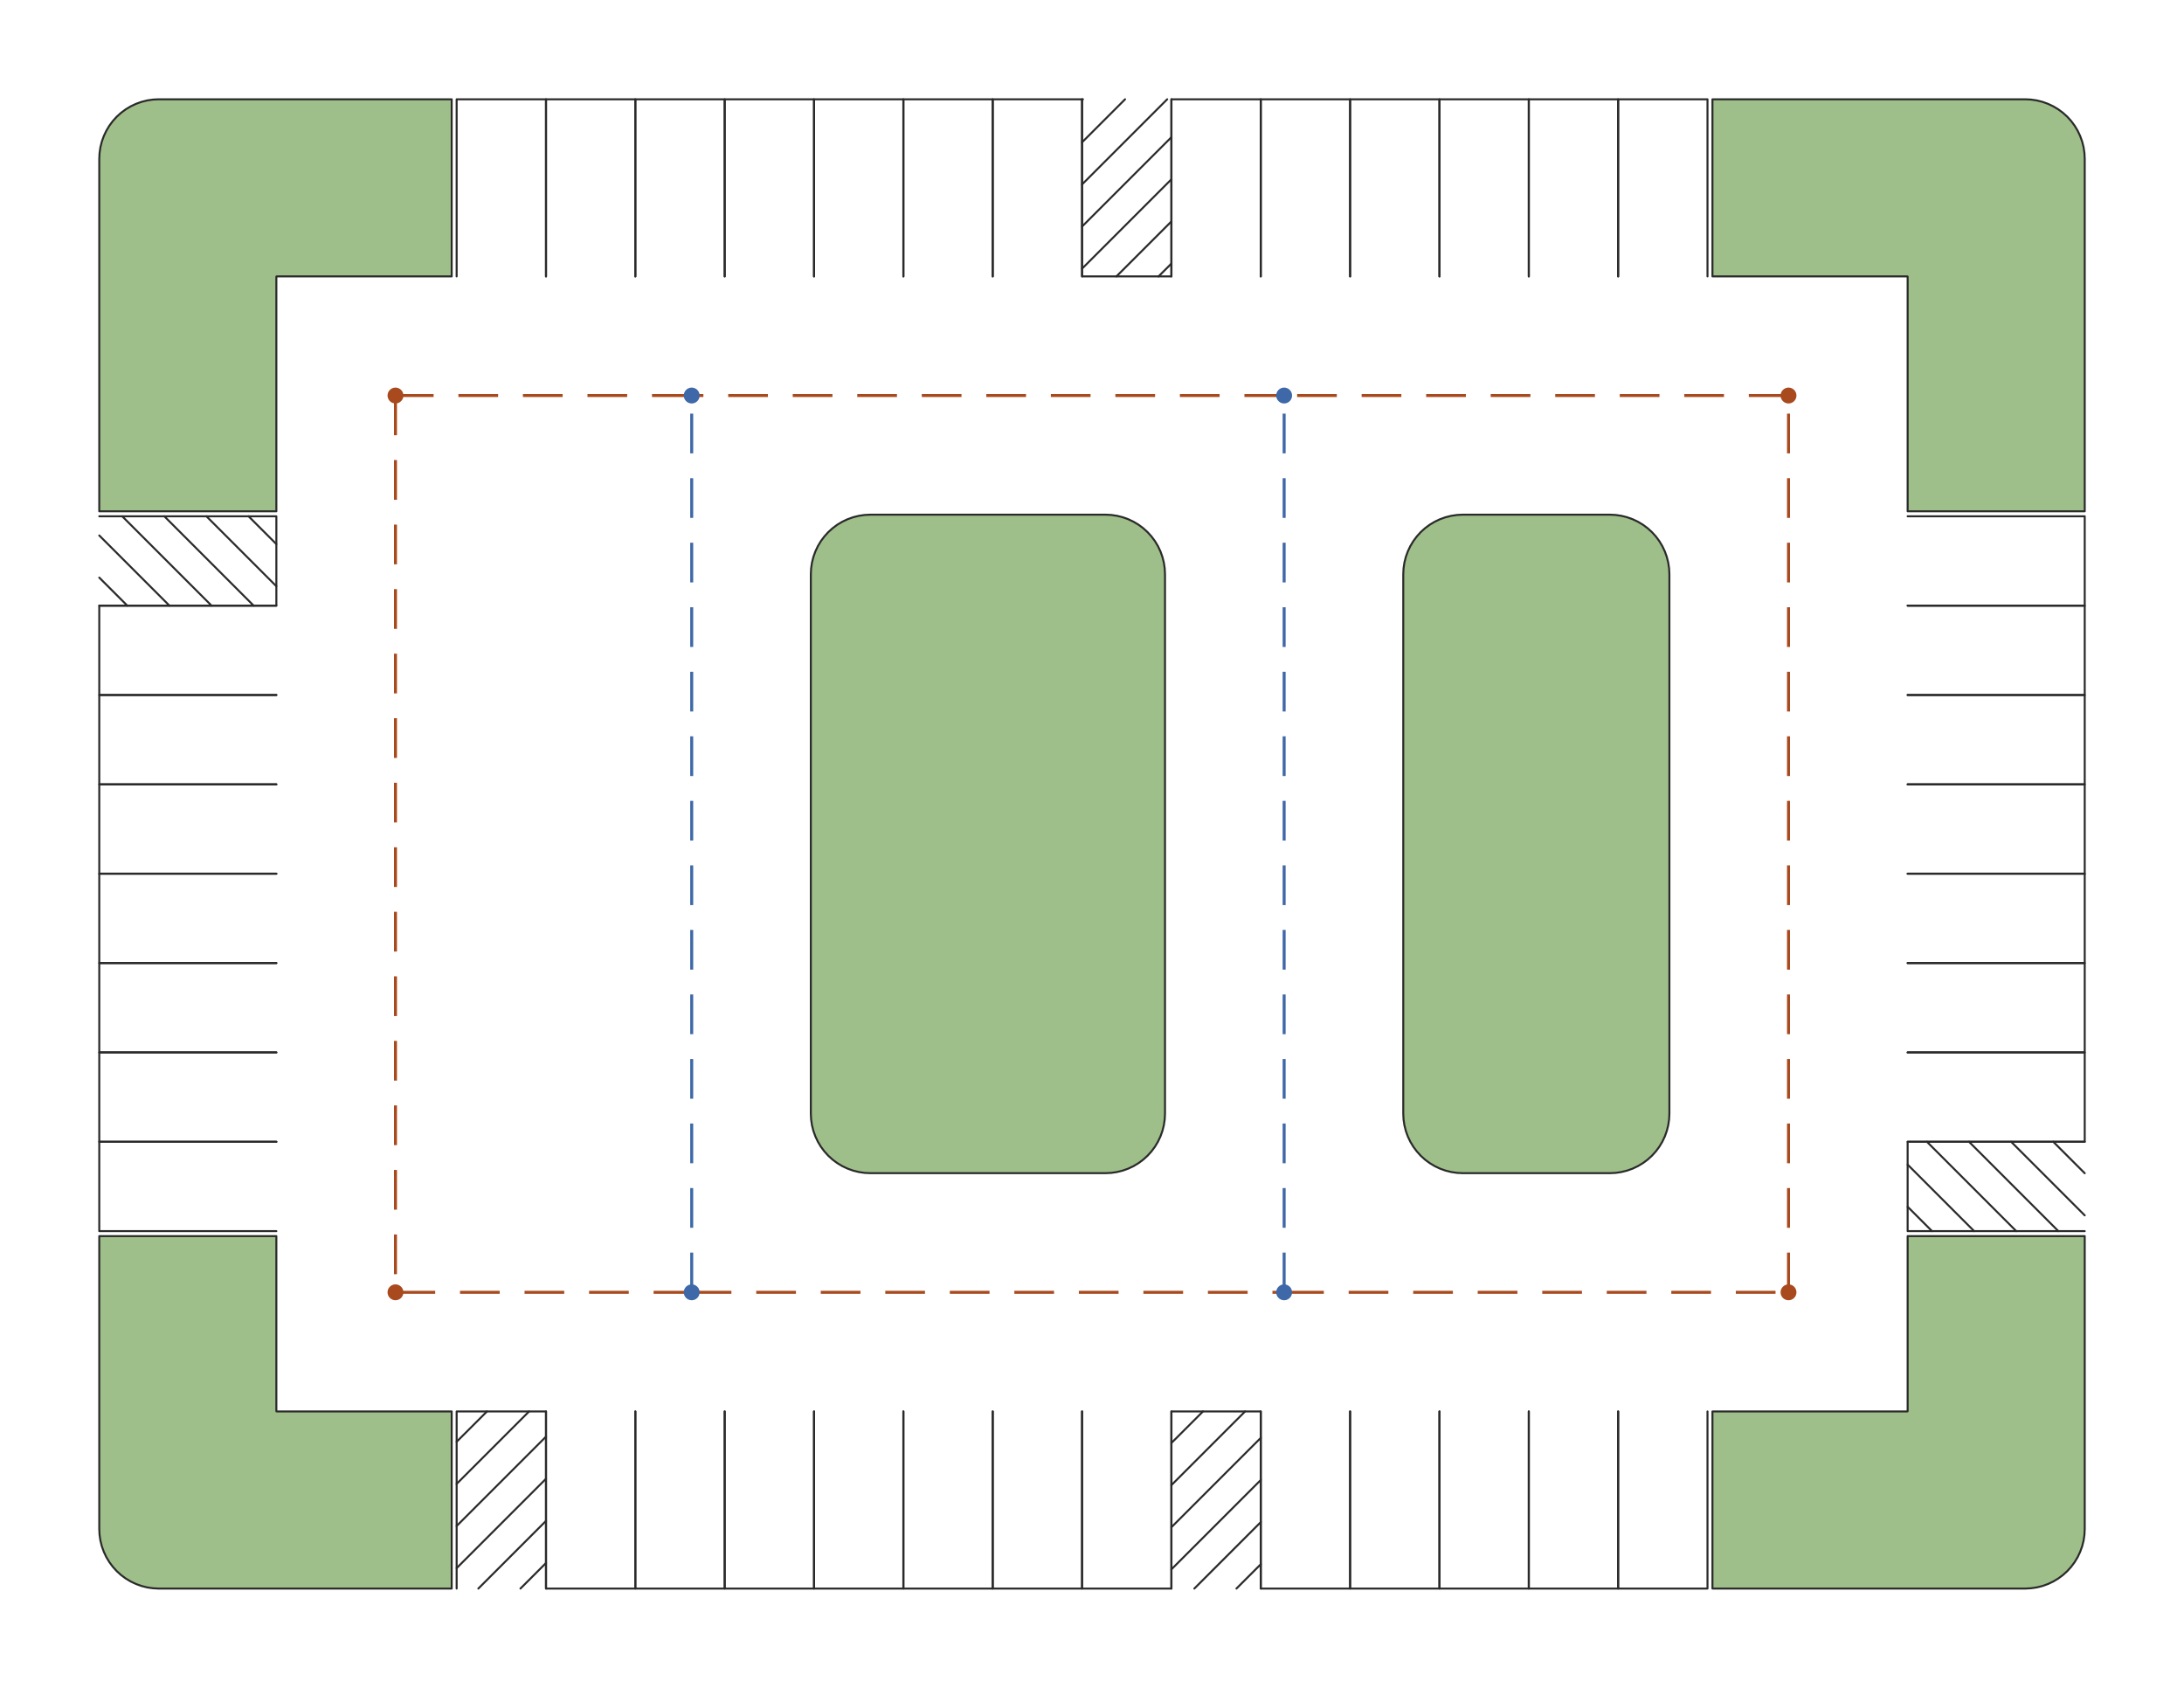
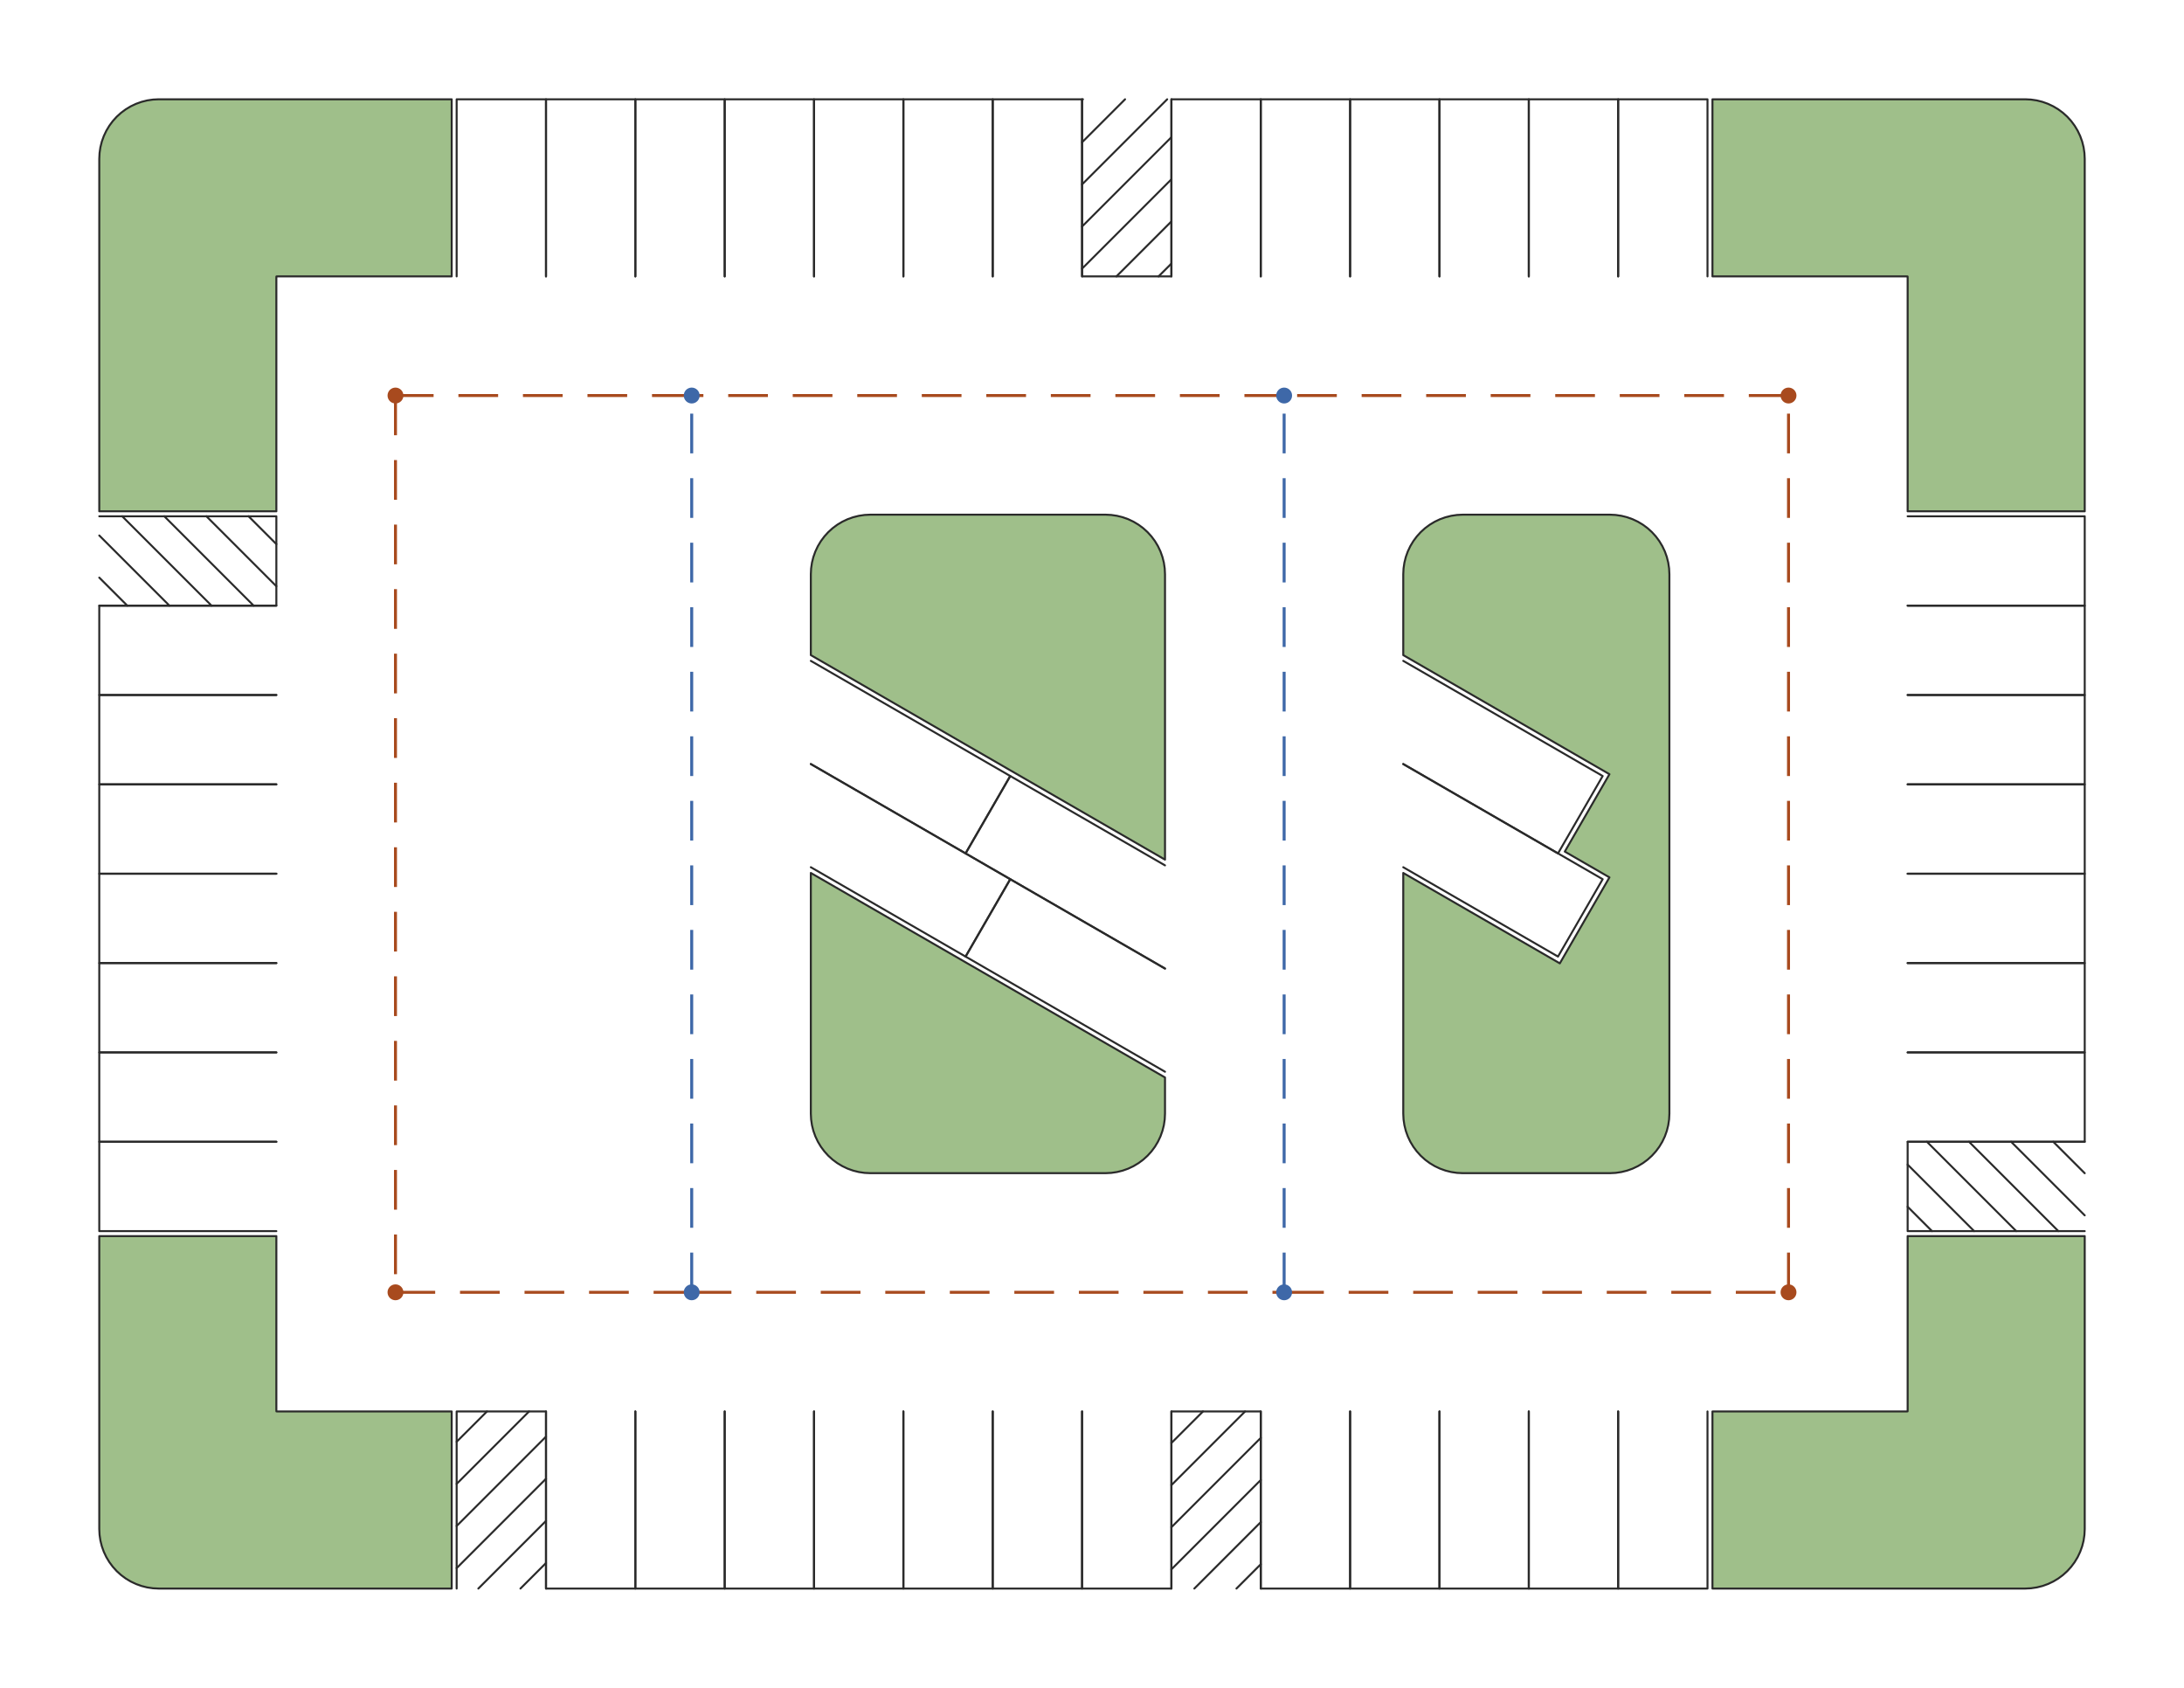
<svg xmlns="http://www.w3.org/2000/svg" width="440" height="340" viewBox="-10 -10 220 170" preserveAspectRatio="xMidYMid meet">
  <style>polygon,polyline,line,path{vector-effect:non-scaling-stroke}</style>
  <defs>
    <marker id="arrow-i" viewBox="0 0 10 10" refX="10" refY="5" markerWidth="6" markerHeight="6" orient="auto-start-reverse">
      <path d="M0 0L10 5L0 10z" fill="#3e68a8" />
    </marker>
    <marker id="arrow-p" viewBox="0 0 10 10" refX="10" refY="5" markerWidth="6" markerHeight="6" orient="auto-start-reverse">
      <path d="M0 0L10 5L0 10z" fill="#a84a1e" />
    </marker>
  </defs>
  <g transform="translate(0,150) scale(1,-1)">
    <g id="islands" fill="#9fbf8a" fill-rule="evenodd" stroke="none">
      <path d="M0 35.500 L0 6 L0.029 5.412 L0.115 4.829 L0.258 4.258 L0.457 3.704 L0.708 3.172 L1.011 2.667 L1.362 2.194 L1.757 1.757 L2.194 1.362 L2.667 1.011 L3.172 0.708 L3.704 0.457 L4.258 0.258 L4.829 0.115 L5.412 0.029 L6 0 L35.500 0 L35.500 17.838 L17.986 17.838 L17.845 17.845 L17.838 17.986 L17.838 35.500 Z" />
      <path d="M0 144 L0 108.500 L17.838 108.500 L17.838 132.014 L17.845 132.155 L17.986 132.162 L35.500 132.162 L35.500 150 L6 150 L5.412 149.971 L4.829 149.885 L4.258 149.742 L3.704 149.543 L3.172 149.292 L2.667 148.989 L2.194 148.638 L1.757 148.243 L1.362 147.806 L1.011 147.333 L0.708 146.828 L0.457 146.296 L0.258 145.742 L0.115 145.171 L0.029 144.588 Z" />
      <path d="M162.500 17.838 L162.500 0 L194 0 L194.588 0.029 L195.171 0.115 L195.742 0.258 L196.296 0.457 L196.828 0.708 L197.333 1.011 L197.806 1.362 L198.243 1.757 L198.638 2.194 L198.989 2.667 L199.292 3.172 L199.543 3.704 L199.742 4.258 L199.885 4.829 L199.971 5.412 L200 6 L200 35.500 L182.162 35.500 L182.162 17.986 L182.155 17.845 L182.014 17.838 Z" />
      <path d="M162.500 150 L162.500 132.162 L182.014 132.162 L182.155 132.155 L182.162 132.014 L182.162 108.500 L200 108.500 L200 144 L199.971 144.588 L199.885 145.171 L199.742 145.742 L199.543 146.296 L199.292 146.828 L198.989 147.333 L198.638 147.806 L198.243 148.243 L197.806 148.638 L197.333 148.989 L196.828 149.292 L196.296 149.543 L195.742 149.742 L195.171 149.885 L194.588 149.971 L194 150 Z" />
-       <path d="M71.677 102.162 L71.677 47.838 L71.706 47.250 L71.792 46.668 L71.935 46.097 L72.134 45.542 L72.385 45.010 L72.688 44.505 L73.039 44.032 L73.434 43.596 L73.871 43.200 L74.343 42.850 L74.849 42.547 L75.381 42.295 L75.935 42.097 L76.506 41.954 L77.089 41.867 L77.677 41.838 L101.354 41.838 L101.942 41.867 L102.524 41.954 L103.096 42.097 L103.650 42.295 L104.182 42.547 L104.687 42.850 L105.160 43.200 L105.596 43.596 L105.992 44.032 L106.343 44.505 L106.645 45.010 L106.897 45.542 L107.095 46.097 L107.239 46.668 L107.325 47.250 L107.354 47.838 L107.354 102.162 L107.325 102.750 L107.239 103.332 L107.095 103.903 L106.897 104.458 L106.645 104.990 L106.343 105.495 L105.992 105.968 L105.596 106.404 L105.160 106.800 L104.687 107.150 L104.182 107.453 L103.650 107.705 L103.096 107.903 L102.524 108.046 L101.942 108.133 L101.354 108.162 L77.677 108.162 L77.089 108.133 L76.506 108.046 L75.935 107.903 L75.381 107.705 L74.849 107.453 L74.343 107.150 L73.871 106.800 L73.434 106.404 L73.039 105.968 L72.688 105.495 L72.385 104.990 L72.134 104.458 L71.935 103.903 L71.792 103.332 L71.706 102.750 Z" />
-       <path d="M131.354 102.162 L131.354 47.838 L131.383 47.250 L131.469 46.668 L131.612 46.097 L131.811 45.542 L132.062 45.010 L132.365 44.505 L132.716 44.032 L133.111 43.596 L133.547 43.200 L134.020 42.850 L134.525 42.547 L135.058 42.295 L135.612 42.097 L136.183 41.954 L136.766 41.867 L137.354 41.838 L152.162 41.838 L152.750 41.867 L153.332 41.954 L153.903 42.097 L154.458 42.295 L154.990 42.547 L155.495 42.850 L155.968 43.200 L156.404 43.596 L156.800 44.032 L157.150 44.505 L157.453 45.010 L157.705 45.542 L157.903 46.097 L158.046 46.668 L158.133 47.250 L158.162 47.838 L158.162 102.162 L158.133 102.750 L158.046 103.332 L157.903 103.903 L157.705 104.458 L157.453 104.990 L157.150 105.495 L156.800 105.968 L156.404 106.404 L155.968 106.800 L155.495 107.150 L154.990 107.453 L154.458 107.705 L153.903 107.903 L153.332 108.046 L152.750 108.133 L152.162 108.162 L137.354 108.162 L136.766 108.133 L136.183 108.046 L135.612 107.903 L135.058 107.705 L134.525 107.453 L134.020 107.150 L133.547 106.800 L133.111 106.404 L132.716 105.968 L132.365 105.495 L132.062 104.990 L131.811 104.458 L131.612 103.903 L131.469 103.332 L131.383 102.750 Z" />
+       <path d="M71.677 72.076 L71.677 47.838 L71.706 47.250 L71.792 46.668 L71.935 46.097 L72.134 45.542 L72.385 45.010 L72.688 44.505 L73.039 44.032 L73.434 43.596 L73.871 43.200 L74.343 42.850 L74.849 42.547 L75.381 42.295 L75.935 42.097 L76.506 41.954 L77.089 41.867 L77.677 41.838 L101.354 41.838 L101.942 41.867 L102.524 41.954 L103.096 42.097 L103.650 42.295 L104.182 42.547 L104.687 42.850 L105.160 43.200 L105.596 43.596 L105.992 44.032 L106.343 44.505 L106.645 45.010 L106.897 45.542 L107.095 46.097 L107.239 46.668 L107.325 47.250 L107.354 47.838 L107.354 51.477 L87.448 62.970 L87.448 62.970 Z" />
+       <path d="M71.677 102.162 L71.677 94.015 L91.582 82.522 L91.582 82.522 L107.354 73.417 L107.354 102.162 L107.325 102.750 L107.239 103.332 L107.095 103.903 L106.897 104.458 L106.645 104.990 L106.343 105.495 L105.992 105.968 L105.596 106.404 L105.160 106.800 L104.687 107.150 L104.182 107.453 L103.650 107.705 L103.096 107.903 L102.524 108.046 L101.942 108.133 L101.354 108.162 L77.677 108.162 L77.089 108.133 L76.506 108.046 L75.935 107.903 L75.381 107.705 L74.849 107.453 L74.343 107.150 L73.871 106.800 L73.434 106.404 L73.039 105.968 L72.688 105.495 L72.385 104.990 L72.134 104.458 L71.935 103.903 L71.792 103.332 L71.706 102.750 Z" />
+       <path d="M131.354 72.076 L131.354 47.838 L131.383 47.250 L131.469 46.668 L131.612 46.097 L131.811 45.542 L132.062 45.010 L132.365 44.505 L132.716 44.032 L133.111 43.596 L133.547 43.200 L134.020 42.850 L134.525 42.547 L135.058 42.295 L135.612 42.097 L136.183 41.954 L136.766 41.867 L137.354 41.838 L152.162 41.838 L152.750 41.867 L153.332 41.954 L153.903 42.097 L154.458 42.295 L154.990 42.547 L155.495 42.850 L155.968 43.200 L156.404 43.596 L156.800 44.032 L157.150 44.505 L157.453 45.010 L157.705 45.542 L157.903 46.097 L158.046 46.668 L158.133 47.250 L158.162 47.838 L158.162 102.162 L158.133 102.750 L158.046 103.332 L157.903 103.903 L157.705 104.458 L157.453 104.990 L157.150 105.495 L156.800 105.968 L156.404 106.404 L155.968 106.800 L155.495 107.150 L154.990 107.453 L154.458 107.705 L153.903 107.903 L153.332 108.046 L152.750 108.133 L152.162 108.162 L137.354 108.162 L136.766 108.133 L136.183 108.046 L135.612 107.903 L135.058 107.705 L134.525 107.453 L134.020 107.150 L133.547 106.800 L133.111 106.404 L132.716 105.968 L132.365 105.495 L132.062 104.990 L131.811 104.458 L131.612 103.903 L131.469 103.332 L131.383 102.750 L131.354 102.162 L131.354 94.015 L152.125 82.022 L147.625 74.228 L152.125 71.630 L147.125 62.970 Z" />
    </g>
    <g id="stalls" stroke="none">
</g>
    <g id="paint" fill="none" stroke="#2a2a2a" stroke-width="0.4" stroke-linecap="round" stroke-linejoin="round">
      <polyline points="162,132.162 162,150 153,150 153,132.162" />
      <polyline points="153,132.162 153,150 144,150 144,132.162" />
      <polyline points="144,132.162 144,150 135,150 135,132.162" />
      <polyline points="135,132.162 135,150 126,150 126,132.162" />
      <polyline points="126,132.162 126,150 117,150 117,132.162" />
      <polyline points="117,132.162 117,150 108,150 108,132.162" />
      <polyline points="99,150 99,132.162 108,132.162 108,150" />
      <polyline points="99,132.162 99,150 90,150 90,132.162" />
      <polyline points="90,132.162 90,150 81,150 81,132.162" />
      <polyline points="81,132.162 81,150 72,150 72,132.162" />
      <polyline points="72,132.162 72,150 63,150 63,132.162" />
      <polyline points="63,132.162 63,150 54,150 54,132.162" />
      <polyline points="54,132.162 54,150 45,150 45,132.162" />
      <polyline points="45,132.162 45,150 36,150 36,132.162" />
      <polyline points="45,0 45,17.838 36,17.838 36,0" />
      <polyline points="45,17.838 45,0 54,0 54,17.838" />
      <polyline points="54,17.838 54,0 63,0 63,17.838" />
      <polyline points="63,17.838 63,0 72,0 72,17.838" />
      <polyline points="72,17.838 72,0 81,0 81,17.838" />
      <polyline points="81,17.838 81,0 90,0 90,17.838" />
      <polyline points="90,17.838 90,0 99,0 99,17.838" />
      <polyline points="99,17.838 99,0 108,0 108,17.838" />
      <polyline points="117,0 117,17.838 108,17.838 108,0" />
      <polyline points="117,17.838 117,0 126,0 126,17.838" />
      <polyline points="126,17.838 126,0 135,0 135,17.838" />
      <polyline points="135,17.838 135,0 144,0 144,17.838" />
      <polyline points="144,17.838 144,0 153,0 153,17.838" />
      <polyline points="153,17.838 153,0 162,0 162,17.838" />
      <polyline points="0,99 17.838,99 17.838,108 0,108" />
      <polyline points="17.838,99 0,99 0,90 17.838,90" />
      <polyline points="17.838,90 0,90 0,81 17.838,81" />
      <polyline points="17.838,81 0,81 0,72 17.838,72" />
      <polyline points="17.838,72 0,72 0,63 17.838,63" />
      <polyline points="17.838,63 0,63 0,54 17.838,54" />
      <polyline points="17.838,54 0,54 0,45 17.838,45" />
      <polyline points="17.838,45 0,45 0,36 17.838,36" />
      <polyline points="200,45 182.162,45 182.162,36 200,36" />
      <polyline points="182.162,45 200,45 200,54 182.162,54" />
      <polyline points="182.162,54 200,54 200,63 182.162,63" />
      <polyline points="182.162,63 200,63 200,72 182.162,72" />
      <polyline points="182.162,72 200,72 200,81 182.162,81" />
      <polyline points="182.162,81 200,81 200,90 182.162,90" />
      <polyline points="182.162,90 200,90 200,99 182.162,99" />
      <polyline points="182.162,99 200,99 200,108 182.162,108" />
+       <polyline points="71.677,72.653 87.265,63.653 91.765,71.447 71.677,83.045" />
+       <polyline points="71.677,83.045 87.265,74.045 91.765,81.839 71.677,93.437" />
+       <polyline points="107.354,72.839 91.765,81.839 87.265,74.045 107.354,62.447" />
+       <polyline points="107.354,62.447 91.765,71.447 87.265,63.653 107.354,52.055" />
+       <polyline points="131.354,72.653 146.942,63.653 151.442,71.447 131.354,83.045" />
+       <polyline points="131.354,83.045 146.942,74.045 151.442,81.839 131.354,93.437" />
      <line x1="99.088" y1="150" x2="99" y2="149.912" />
      <line x1="103.331" y1="150" x2="99" y2="145.669" />
      <line x1="107.574" y1="150" x2="99" y2="141.426" />
      <line x1="108" y1="146.184" x2="99" y2="137.184" />
      <line x1="108" y1="141.941" x2="99" y2="132.941" />
      <line x1="108" y1="137.698" x2="102.463" y2="132.162" />
      <line x1="108" y1="133.456" x2="106.706" y2="132.162" />
      <line x1="42.426" y1="0" x2="45" y2="2.574" />
      <line x1="38.184" y1="0" x2="45" y2="6.816" />
      <line x1="36" y1="2.059" x2="45" y2="11.059" />
      <line x1="36" y1="6.302" x2="45" y2="15.302" />
      <line x1="36" y1="10.544" x2="43.294" y2="17.838" />
      <line x1="36" y1="14.787" x2="39.052" y2="17.838" />
      <line x1="114.551" y1="0" x2="117" y2="2.449" />
      <line x1="110.309" y1="0" x2="117" y2="6.691" />
      <line x1="108" y1="1.934" x2="117" y2="10.934" />
      <line x1="108" y1="6.177" x2="117" y2="15.177" />
      <line x1="108" y1="10.419" x2="115.419" y2="17.838" />
      <line x1="108" y1="14.662" x2="111.177" y2="17.838" />
      <line x1="0" y1="101.823" x2="2.823" y2="99" />
      <line x1="0" y1="106.066" x2="7.066" y2="99" />
      <line x1="2.309" y1="108" x2="11.309" y2="99" />
      <line x1="6.551" y1="108" x2="15.551" y2="99" />
      <line x1="10.794" y1="108" x2="17.838" y2="100.955" />
      <line x1="15.037" y1="108" x2="17.838" y2="105.198" />
      <line x1="200" y1="41.831" x2="196.831" y2="45" />
      <line x1="200" y1="37.588" x2="192.588" y2="45" />
      <line x1="197.345" y1="36" x2="188.345" y2="45" />
      <line x1="193.103" y1="36" x2="184.103" y2="45" />
      <line x1="188.860" y1="36" x2="182.162" y2="42.698" />
      <line x1="184.617" y1="36" x2="182.162" y2="38.456" />
      <path d="M0 35.500 L0 6 L0.029 5.412 L0.115 4.829 L0.258 4.258 L0.457 3.704 L0.708 3.172 L1.011 2.667 L1.362 2.194 L1.757 1.757 L2.194 1.362 L2.667 1.011 L3.172 0.708 L3.704 0.457 L4.258 0.258 L4.829 0.115 L5.412 0.029 L6 0 L35.500 0 L35.500 17.838 L17.986 17.838 L17.845 17.845 L17.838 17.986 L17.838 35.500 Z" />
      <path d="M0 144 L0 108.500 L17.838 108.500 L17.838 132.014 L17.845 132.155 L17.986 132.162 L35.500 132.162 L35.500 150 L6 150 L5.412 149.971 L4.829 149.885 L4.258 149.742 L3.704 149.543 L3.172 149.292 L2.667 148.989 L2.194 148.638 L1.757 148.243 L1.362 147.806 L1.011 147.333 L0.708 146.828 L0.457 146.296 L0.258 145.742 L0.115 145.171 L0.029 144.588 Z" />
      <path d="M162.500 17.838 L162.500 0 L194 0 L194.588 0.029 L195.171 0.115 L195.742 0.258 L196.296 0.457 L196.828 0.708 L197.333 1.011 L197.806 1.362 L198.243 1.757 L198.638 2.194 L198.989 2.667 L199.292 3.172 L199.543 3.704 L199.742 4.258 L199.885 4.829 L199.971 5.412 L200 6 L200 35.500 L182.162 35.500 L182.162 17.986 L182.155 17.845 L182.014 17.838 Z" />
      <path d="M162.500 150 L162.500 132.162 L182.014 132.162 L182.155 132.155 L182.162 132.014 L182.162 108.500 L200 108.500 L200 144 L199.971 144.588 L199.885 145.171 L199.742 145.742 L199.543 146.296 L199.292 146.828 L198.989 147.333 L198.638 147.806 L198.243 148.243 L197.806 148.638 L197.333 148.989 L196.828 149.292 L196.296 149.543 L195.742 149.742 L195.171 149.885 L194.588 149.971 L194 150 Z" />
-       <path d="M71.677 102.162 L71.677 47.838 L71.706 47.250 L71.792 46.668 L71.935 46.097 L72.134 45.542 L72.385 45.010 L72.688 44.505 L73.039 44.032 L73.434 43.596 L73.871 43.200 L74.343 42.850 L74.849 42.547 L75.381 42.295 L75.935 42.097 L76.506 41.954 L77.089 41.867 L77.677 41.838 L101.354 41.838 L101.942 41.867 L102.524 41.954 L103.096 42.097 L103.650 42.295 L104.182 42.547 L104.687 42.850 L105.160 43.200 L105.596 43.596 L105.992 44.032 L106.343 44.505 L106.645 45.010 L106.897 45.542 L107.095 46.097 L107.239 46.668 L107.325 47.250 L107.354 47.838 L107.354 102.162 L107.325 102.750 L107.239 103.332 L107.095 103.903 L106.897 104.458 L106.645 104.990 L106.343 105.495 L105.992 105.968 L105.596 106.404 L105.160 106.800 L104.687 107.150 L104.182 107.453 L103.650 107.705 L103.096 107.903 L102.524 108.046 L101.942 108.133 L101.354 108.162 L77.677 108.162 L77.089 108.133 L76.506 108.046 L75.935 107.903 L75.381 107.705 L74.849 107.453 L74.343 107.150 L73.871 106.800 L73.434 106.404 L73.039 105.968 L72.688 105.495 L72.385 104.990 L72.134 104.458 L71.935 103.903 L71.792 103.332 L71.706 102.750 Z" />
-       <path d="M131.354 102.162 L131.354 47.838 L131.383 47.250 L131.469 46.668 L131.612 46.097 L131.811 45.542 L132.062 45.010 L132.365 44.505 L132.716 44.032 L133.111 43.596 L133.547 43.200 L134.020 42.850 L134.525 42.547 L135.058 42.295 L135.612 42.097 L136.183 41.954 L136.766 41.867 L137.354 41.838 L152.162 41.838 L152.750 41.867 L153.332 41.954 L153.903 42.097 L154.458 42.295 L154.990 42.547 L155.495 42.850 L155.968 43.200 L156.404 43.596 L156.800 44.032 L157.150 44.505 L157.453 45.010 L157.705 45.542 L157.903 46.097 L158.046 46.668 L158.133 47.250 L158.162 47.838 L158.162 102.162 L158.133 102.750 L158.046 103.332 L157.903 103.903 L157.705 104.458 L157.453 104.990 L157.150 105.495 L156.800 105.968 L156.404 106.404 L155.968 106.800 L155.495 107.150 L154.990 107.453 L154.458 107.705 L153.903 107.903 L153.332 108.046 L152.750 108.133 L152.162 108.162 L137.354 108.162 L136.766 108.133 L136.183 108.046 L135.612 107.903 L135.058 107.705 L134.525 107.453 L134.020 107.150 L133.547 106.800 L133.111 106.404 L132.716 105.968 L132.365 105.495 L132.062 104.990 L131.811 104.458 L131.612 103.903 L131.469 103.332 L131.383 102.750 Z" />
+       <path d="M71.677 72.076 L71.677 47.838 L71.706 47.250 L71.792 46.668 L71.935 46.097 L72.134 45.542 L72.385 45.010 L72.688 44.505 L73.039 44.032 L73.434 43.596 L73.871 43.200 L74.343 42.850 L74.849 42.547 L75.381 42.295 L75.935 42.097 L76.506 41.954 L77.089 41.867 L77.677 41.838 L101.354 41.838 L101.942 41.867 L102.524 41.954 L103.096 42.097 L103.650 42.295 L104.182 42.547 L104.687 42.850 L105.160 43.200 L105.596 43.596 L105.992 44.032 L106.343 44.505 L106.645 45.010 L106.897 45.542 L107.095 46.097 L107.239 46.668 L107.325 47.250 L107.354 47.838 L107.354 51.477 L87.448 62.970 L87.448 62.970 Z" />
+       <path d="M71.677 102.162 L71.677 94.015 L91.582 82.522 L91.582 82.522 L107.354 73.417 L107.354 102.162 L107.325 102.750 L107.239 103.332 L107.095 103.903 L106.897 104.458 L106.645 104.990 L106.343 105.495 L105.992 105.968 L105.596 106.404 L105.160 106.800 L104.687 107.150 L104.182 107.453 L103.650 107.705 L103.096 107.903 L102.524 108.046 L101.942 108.133 L101.354 108.162 L77.677 108.162 L77.089 108.133 L76.506 108.046 L75.935 107.903 L75.381 107.705 L74.849 107.453 L74.343 107.150 L73.871 106.800 L73.434 106.404 L73.039 105.968 L72.688 105.495 L72.385 104.990 L72.134 104.458 L71.935 103.903 L71.792 103.332 L71.706 102.750 Z" />
+       <path d="M131.354 72.076 L131.354 47.838 L131.383 47.250 L131.469 46.668 L131.612 46.097 L131.811 45.542 L132.062 45.010 L132.365 44.505 L132.716 44.032 L133.111 43.596 L133.547 43.200 L134.020 42.850 L134.525 42.547 L135.058 42.295 L135.612 42.097 L136.183 41.954 L136.766 41.867 L137.354 41.838 L152.162 41.838 L152.750 41.867 L153.332 41.954 L153.903 42.097 L154.458 42.295 L154.990 42.547 L155.495 42.850 L155.968 43.200 L156.404 43.596 L156.800 44.032 L157.150 44.505 L157.453 45.010 L157.705 45.542 L157.903 46.097 L158.046 46.668 L158.133 47.250 L158.162 47.838 L158.162 102.162 L158.133 102.750 L158.046 103.332 L157.903 103.903 L157.705 104.458 L157.453 104.990 L157.150 105.495 L156.800 105.968 L156.404 106.404 L155.968 106.800 L155.495 107.150 L154.990 107.453 L154.458 107.705 L153.903 107.903 L153.332 108.046 L152.750 108.133 L152.162 108.162 L137.354 108.162 L136.766 108.133 L136.183 108.046 L135.612 107.903 L135.058 107.705 L134.525 107.453 L134.020 107.150 L133.547 106.800 L133.111 106.404 L132.716 105.968 L132.365 105.495 L132.062 104.990 L131.811 104.458 L131.612 103.903 L131.469 103.332 L131.383 102.750 L131.354 102.162 L131.354 94.015 L152.125 82.022 L147.625 74.228 L152.125 71.630 L147.125 62.970 Z" />
    </g>
    <g id="graph">
      <line x1="29.838" y1="120.162" x2="29.838" y2="29.838" stroke="#a84a1e" stroke-width="0.6" stroke-dasharray="8 5" />
      <line x1="29.838" y1="29.838" x2="59.677" y2="29.838" stroke="#a84a1e" stroke-width="0.6" stroke-dasharray="8 5" />
      <line x1="59.677" y1="29.838" x2="119.354" y2="29.838" stroke="#a84a1e" stroke-width="0.6" stroke-dasharray="8 5" />
      <line x1="119.354" y1="29.838" x2="170.162" y2="29.838" stroke="#a84a1e" stroke-width="0.6" stroke-dasharray="8 5" />
      <line x1="170.162" y1="29.838" x2="170.162" y2="120.162" stroke="#a84a1e" stroke-width="0.6" stroke-dasharray="8 5" />
      <line x1="170.162" y1="120.162" x2="119.354" y2="120.162" stroke="#a84a1e" stroke-width="0.6" stroke-dasharray="8 5" />
      <line x1="119.354" y1="120.162" x2="59.677" y2="120.162" stroke="#a84a1e" stroke-width="0.6" stroke-dasharray="8 5" />
      <line x1="59.677" y1="120.162" x2="29.838" y2="120.162" stroke="#a84a1e" stroke-width="0.6" stroke-dasharray="8 5" />
      <line x1="119.354" y1="29.838" x2="119.354" y2="120.162" stroke="#3e68a8" stroke-width="0.6" stroke-dasharray="8 5" />
      <line x1="59.677" y1="29.838" x2="59.677" y2="120.162" stroke="#3e68a8" stroke-width="0.6" stroke-dasharray="8 5" />
      <circle cx="29.838" cy="120.162" r="0.8" fill="#a84a1e" />
      <circle cx="29.838" cy="29.838" r="0.8" fill="#a84a1e" />
      <circle cx="170.162" cy="29.838" r="0.8" fill="#a84a1e" />
      <circle cx="170.162" cy="120.162" r="0.8" fill="#a84a1e" />
      <circle cx="119.354" cy="29.838" r="0.8" fill="#3e68a8" />
      <circle cx="119.354" cy="120.162" r="0.8" fill="#3e68a8" />
      <circle cx="59.677" cy="29.838" r="0.8" fill="#3e68a8" />
      <circle cx="59.677" cy="120.162" r="0.8" fill="#3e68a8" />
    </g>
  </g>
</svg>
